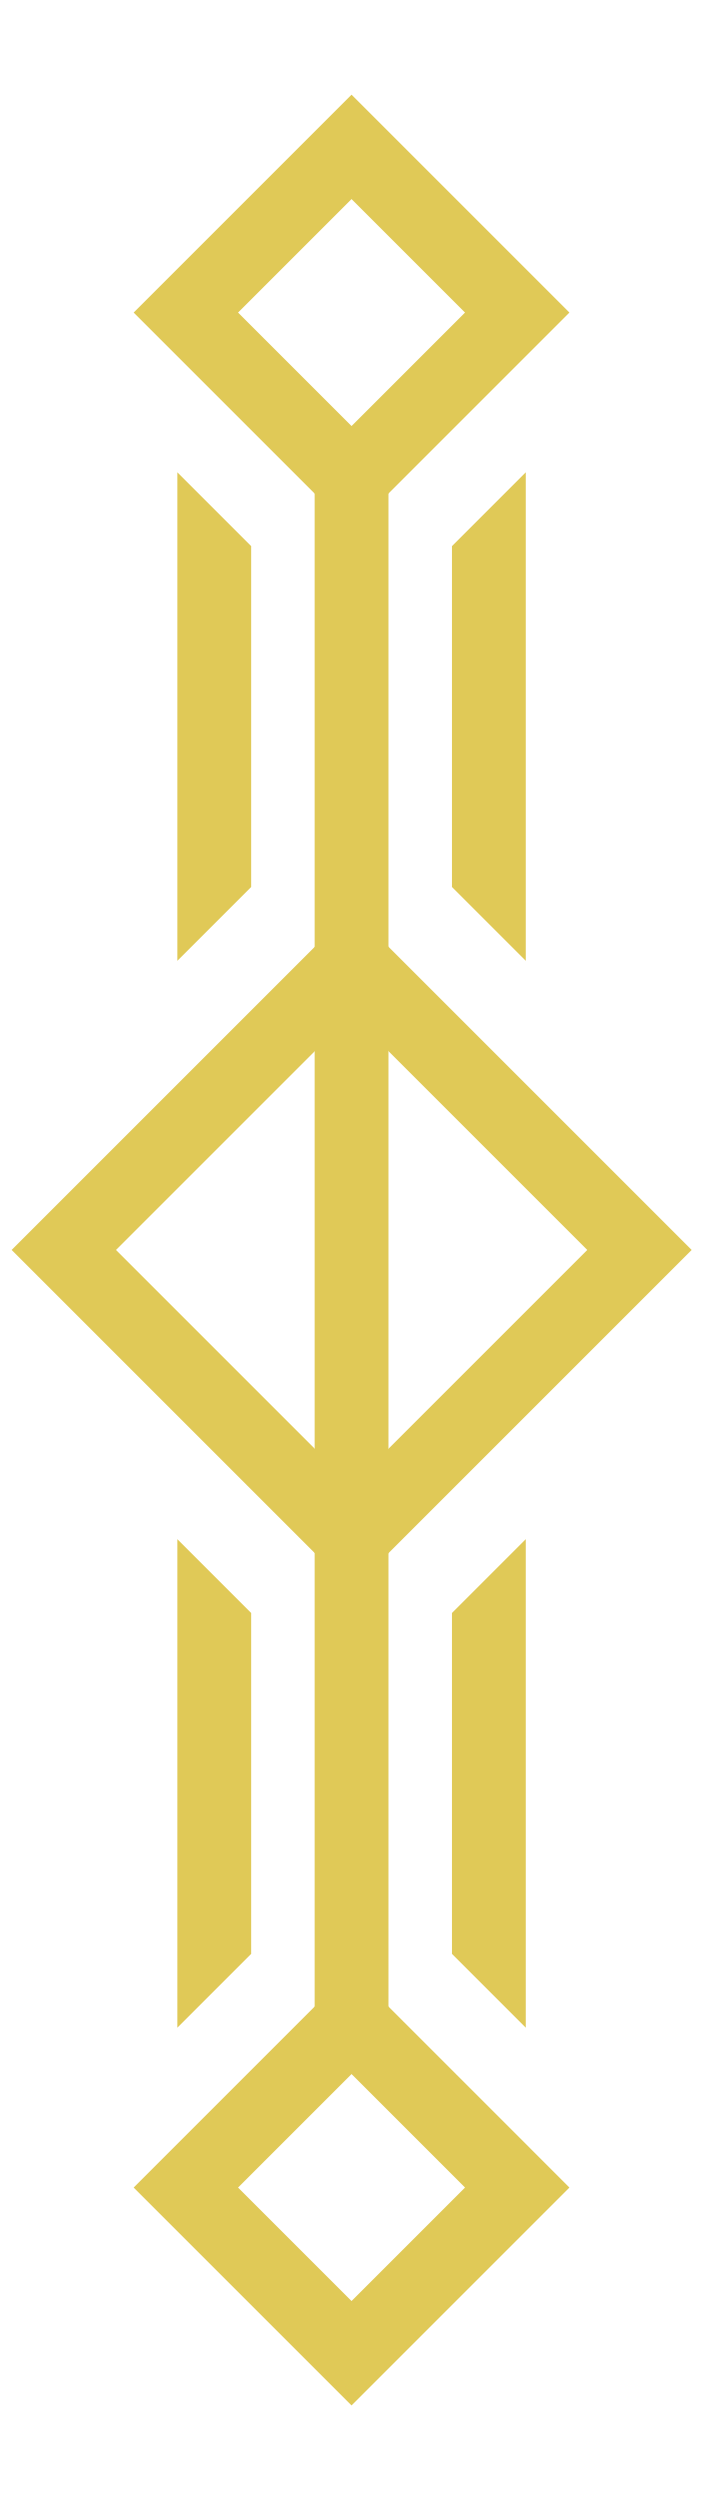
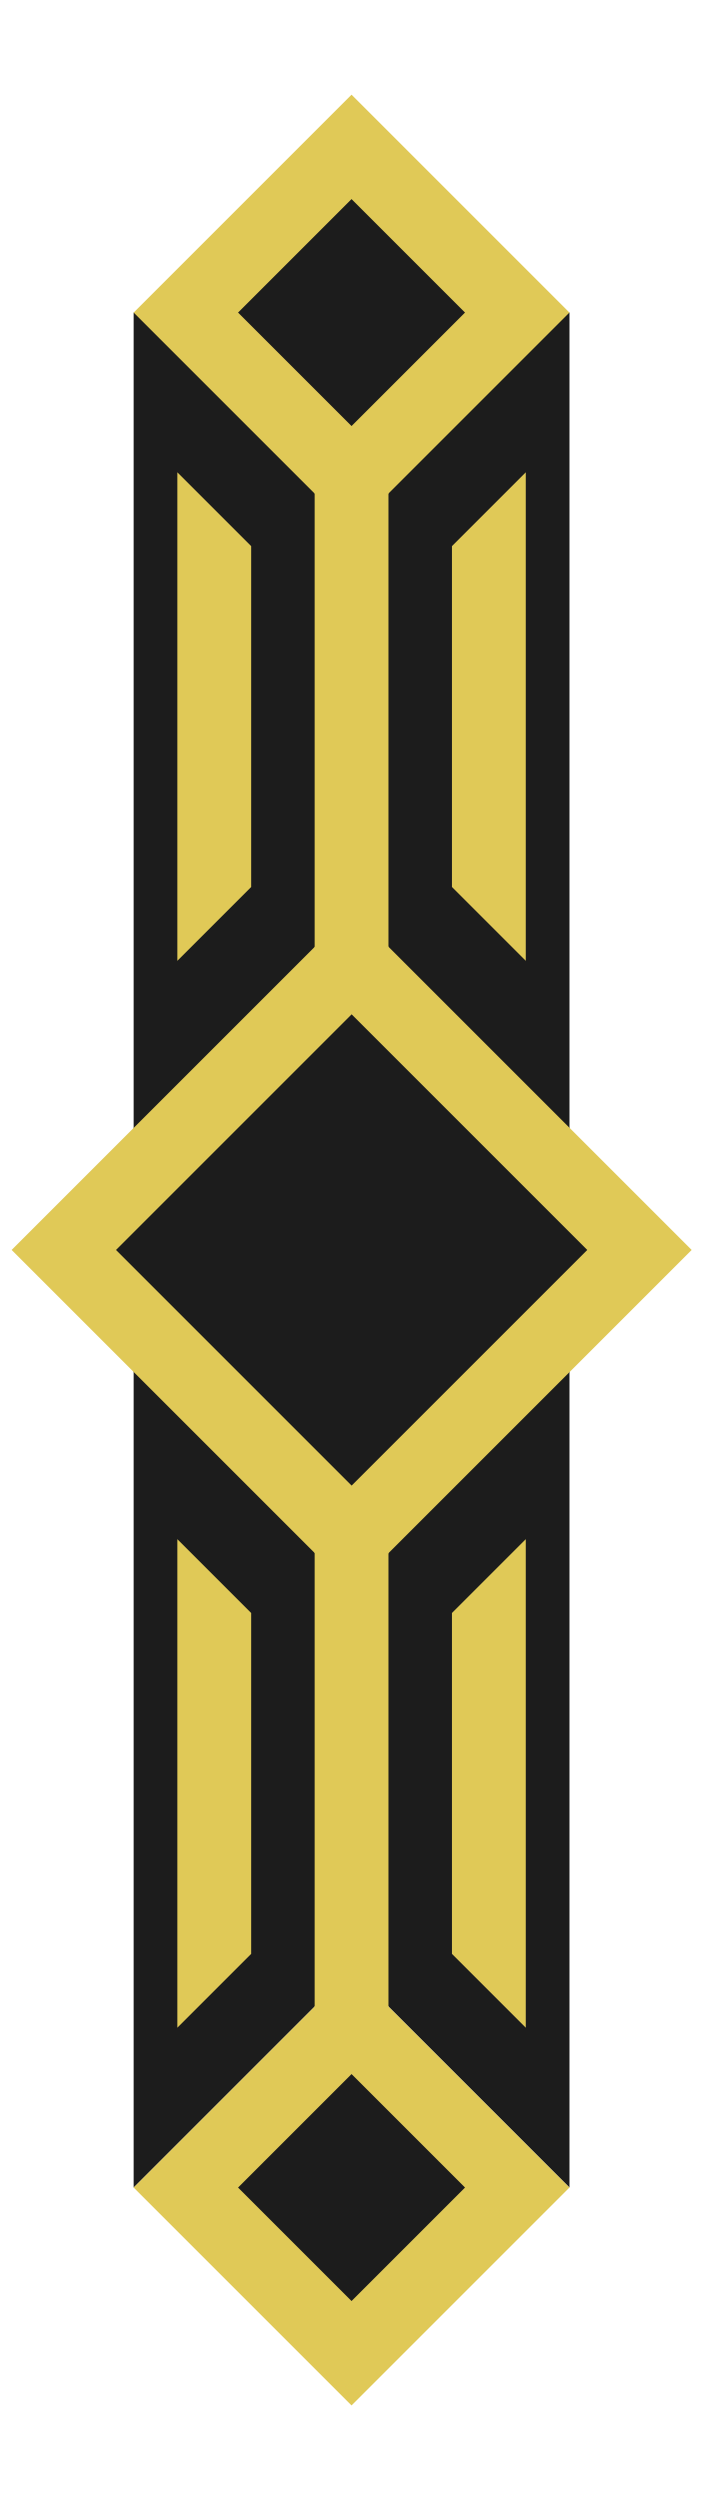
<svg xmlns="http://www.w3.org/2000/svg" width="18" height="64" viewBox="0 0 4.762 16.933" version="1.1" id="svg1" xml:space="preserve">
  <defs id="defs1" />
  <g id="layer1">
+     <path id="path8" style="opacity:1;fill:#1c1c1c;fill-opacity:1;stroke:none;stroke-width:0.2;stroke-opacity:1" d="M 0.905,8.94 V 14.817 L 2.381,13.341 3.857,14.817 V 8.94 H 3.504 L 2.381,10.062 1.259,8.94 Z" />
+     <path id="path6" style="opacity:1;fill:#1c1c1c;fill-opacity:1;stroke:none;stroke-width:0.2;stroke-opacity:1" d="M 0.905 2.117 L 0.905 7.993 L 2.381 6.517 L 3.857 7.993 L 3.857 2.117 L 3.504 2.117 L 2.381 3.239 L 1.259 2.117 L 0.905 2.117 z " />
    <path style="fill:none;fill-opacity:0.7;stroke:#e0c957;stroke-width:0.5;stroke-linejoin:miter;stroke-dasharray:none;stroke-opacity:1" d="M 2.381,3.239 V 13.694" id="path7" />
-     <rect style="fill:none;fill-opacity:0.7;stroke:#e0c957;stroke-width:0.5;stroke-linejoin:miter;stroke-dasharray:none;stroke-opacity:1" id="rect6" width="1.587" height="1.587" x="-9.587" y="11.367" transform="rotate(-45)" />
-     <rect style="fill:none;fill-opacity:0.7;stroke:#e0c957;stroke-width:0.5;stroke-linejoin:miter;stroke-dasharray:none;stroke-opacity:1" id="rect7" width="1.587" height="1.587" x="-0.607" y="2.387" transform="rotate(-45)" />
-     <rect style="fill:none;fill-opacity:0.7;stroke:#e0c957;stroke-width:0.5;stroke-linejoin:miter;stroke-dasharray:none;stroke-opacity:1" id="rect1" width="2.757" height="2.757" x="-5.681" y="6.292" transform="rotate(-45)" />
+     <rect style="fill:#1c1c1c;fill-opacity:1;stroke:#e0c957;stroke-width:0.5;stroke-linejoin:miter;stroke-dasharray:none;stroke-opacity:1" id="rect6" width="1.587" height="1.587" x="-9.587" y="11.367" transform="rotate(-45)" />
+     <rect style="fill:#1c1c1c;fill-opacity:1;stroke:#e0c957;stroke-width:0.5;stroke-linejoin:miter;stroke-dasharray:none;stroke-opacity:1" id="rect7" width="1.587" height="1.587" x="-0.607" y="2.387" transform="rotate(-45)" />
+     <rect style="fill:#1c1c1c;fill-opacity:1;stroke:#e0c957;stroke-width:0.5;stroke-linejoin:miter;stroke-dasharray:none;stroke-opacity:1" id="rect1" width="2.757" height="2.757" x="-5.681" y="6.292" transform="rotate(-45)" />
    <path style="color:#000000;fill:#e0c957;-inkscape-stroke:none" d="m 3.061,3.699 v 2.309 l 0.5,0.5 V 3.199 Z" id="path1" />
    <path style="color:#000000;fill:#e0c957;-inkscape-stroke:none" d="m 1.701,3.699 v 2.309 l -0.5,0.5 V 3.199 Z" id="path2" />
    <path style="color:#000000;fill:#e0c957;-inkscape-stroke:none" d="m 3.061,10.925 v 2.309 l 0.5,0.5 v -3.309 z" id="path3" />
    <path style="color:#000000;fill:#e0c957;-inkscape-stroke:none" d="m 1.701,10.925 v 2.309 l -0.5,0.5 v -3.309 z" id="path4" />
  </g>
</svg>
